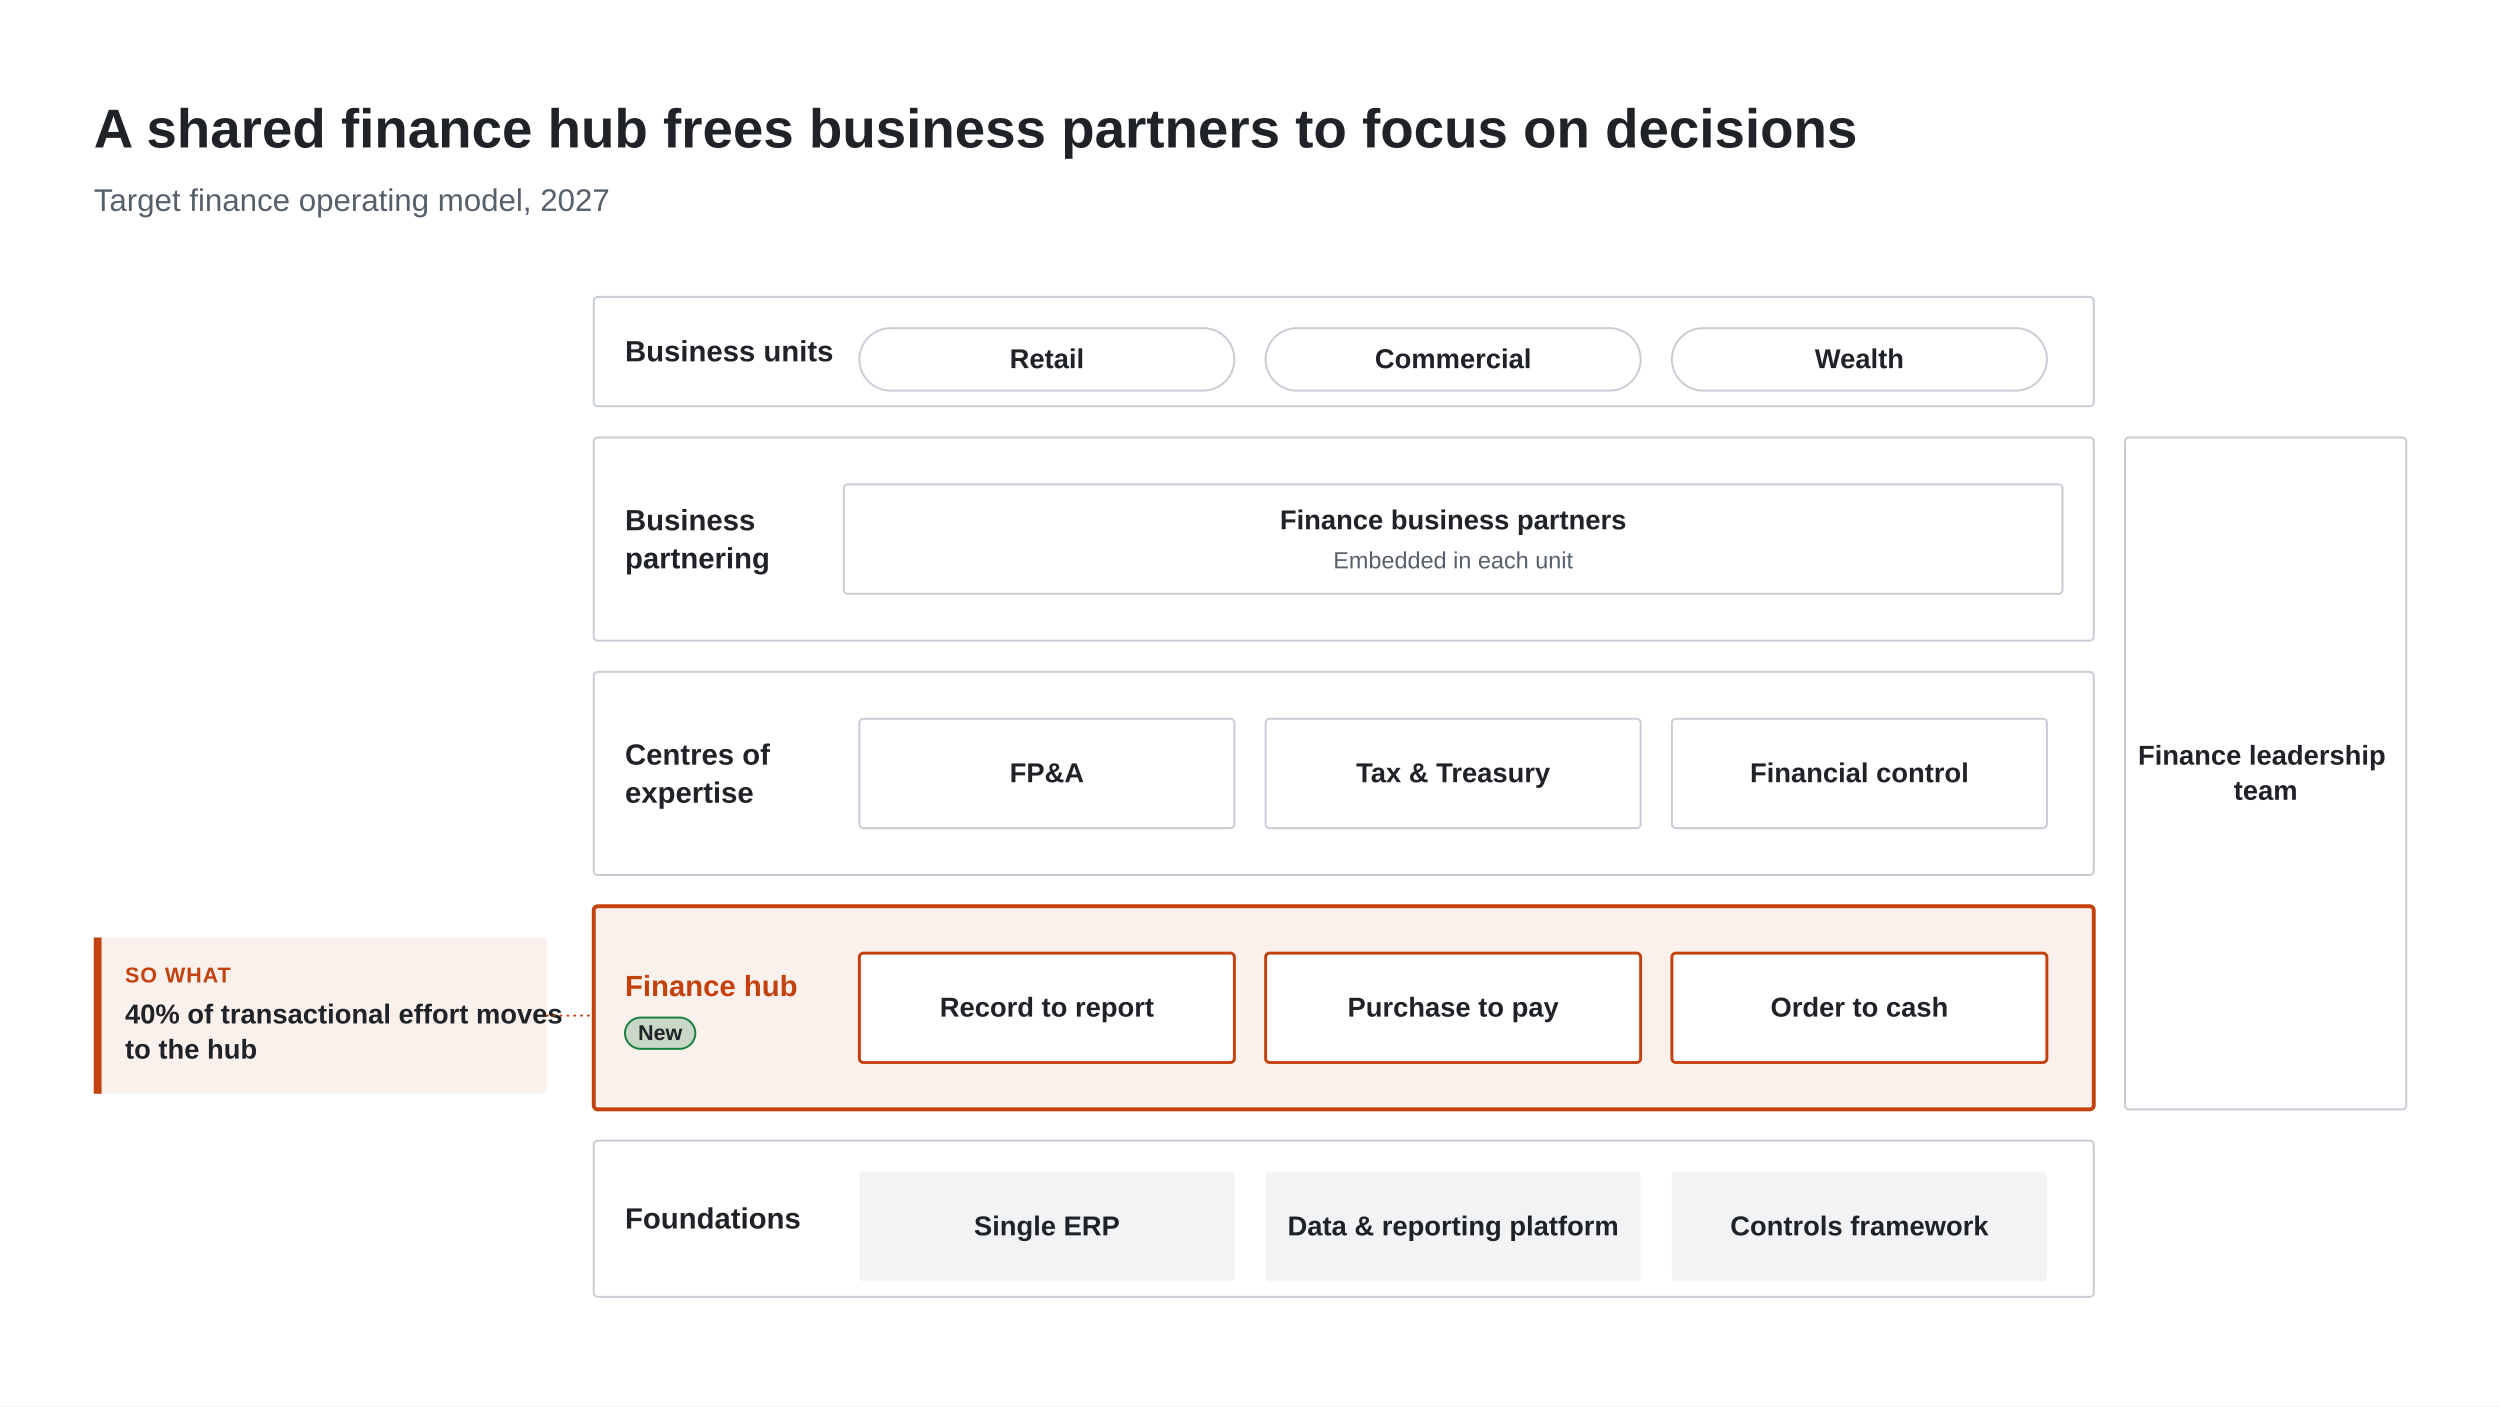
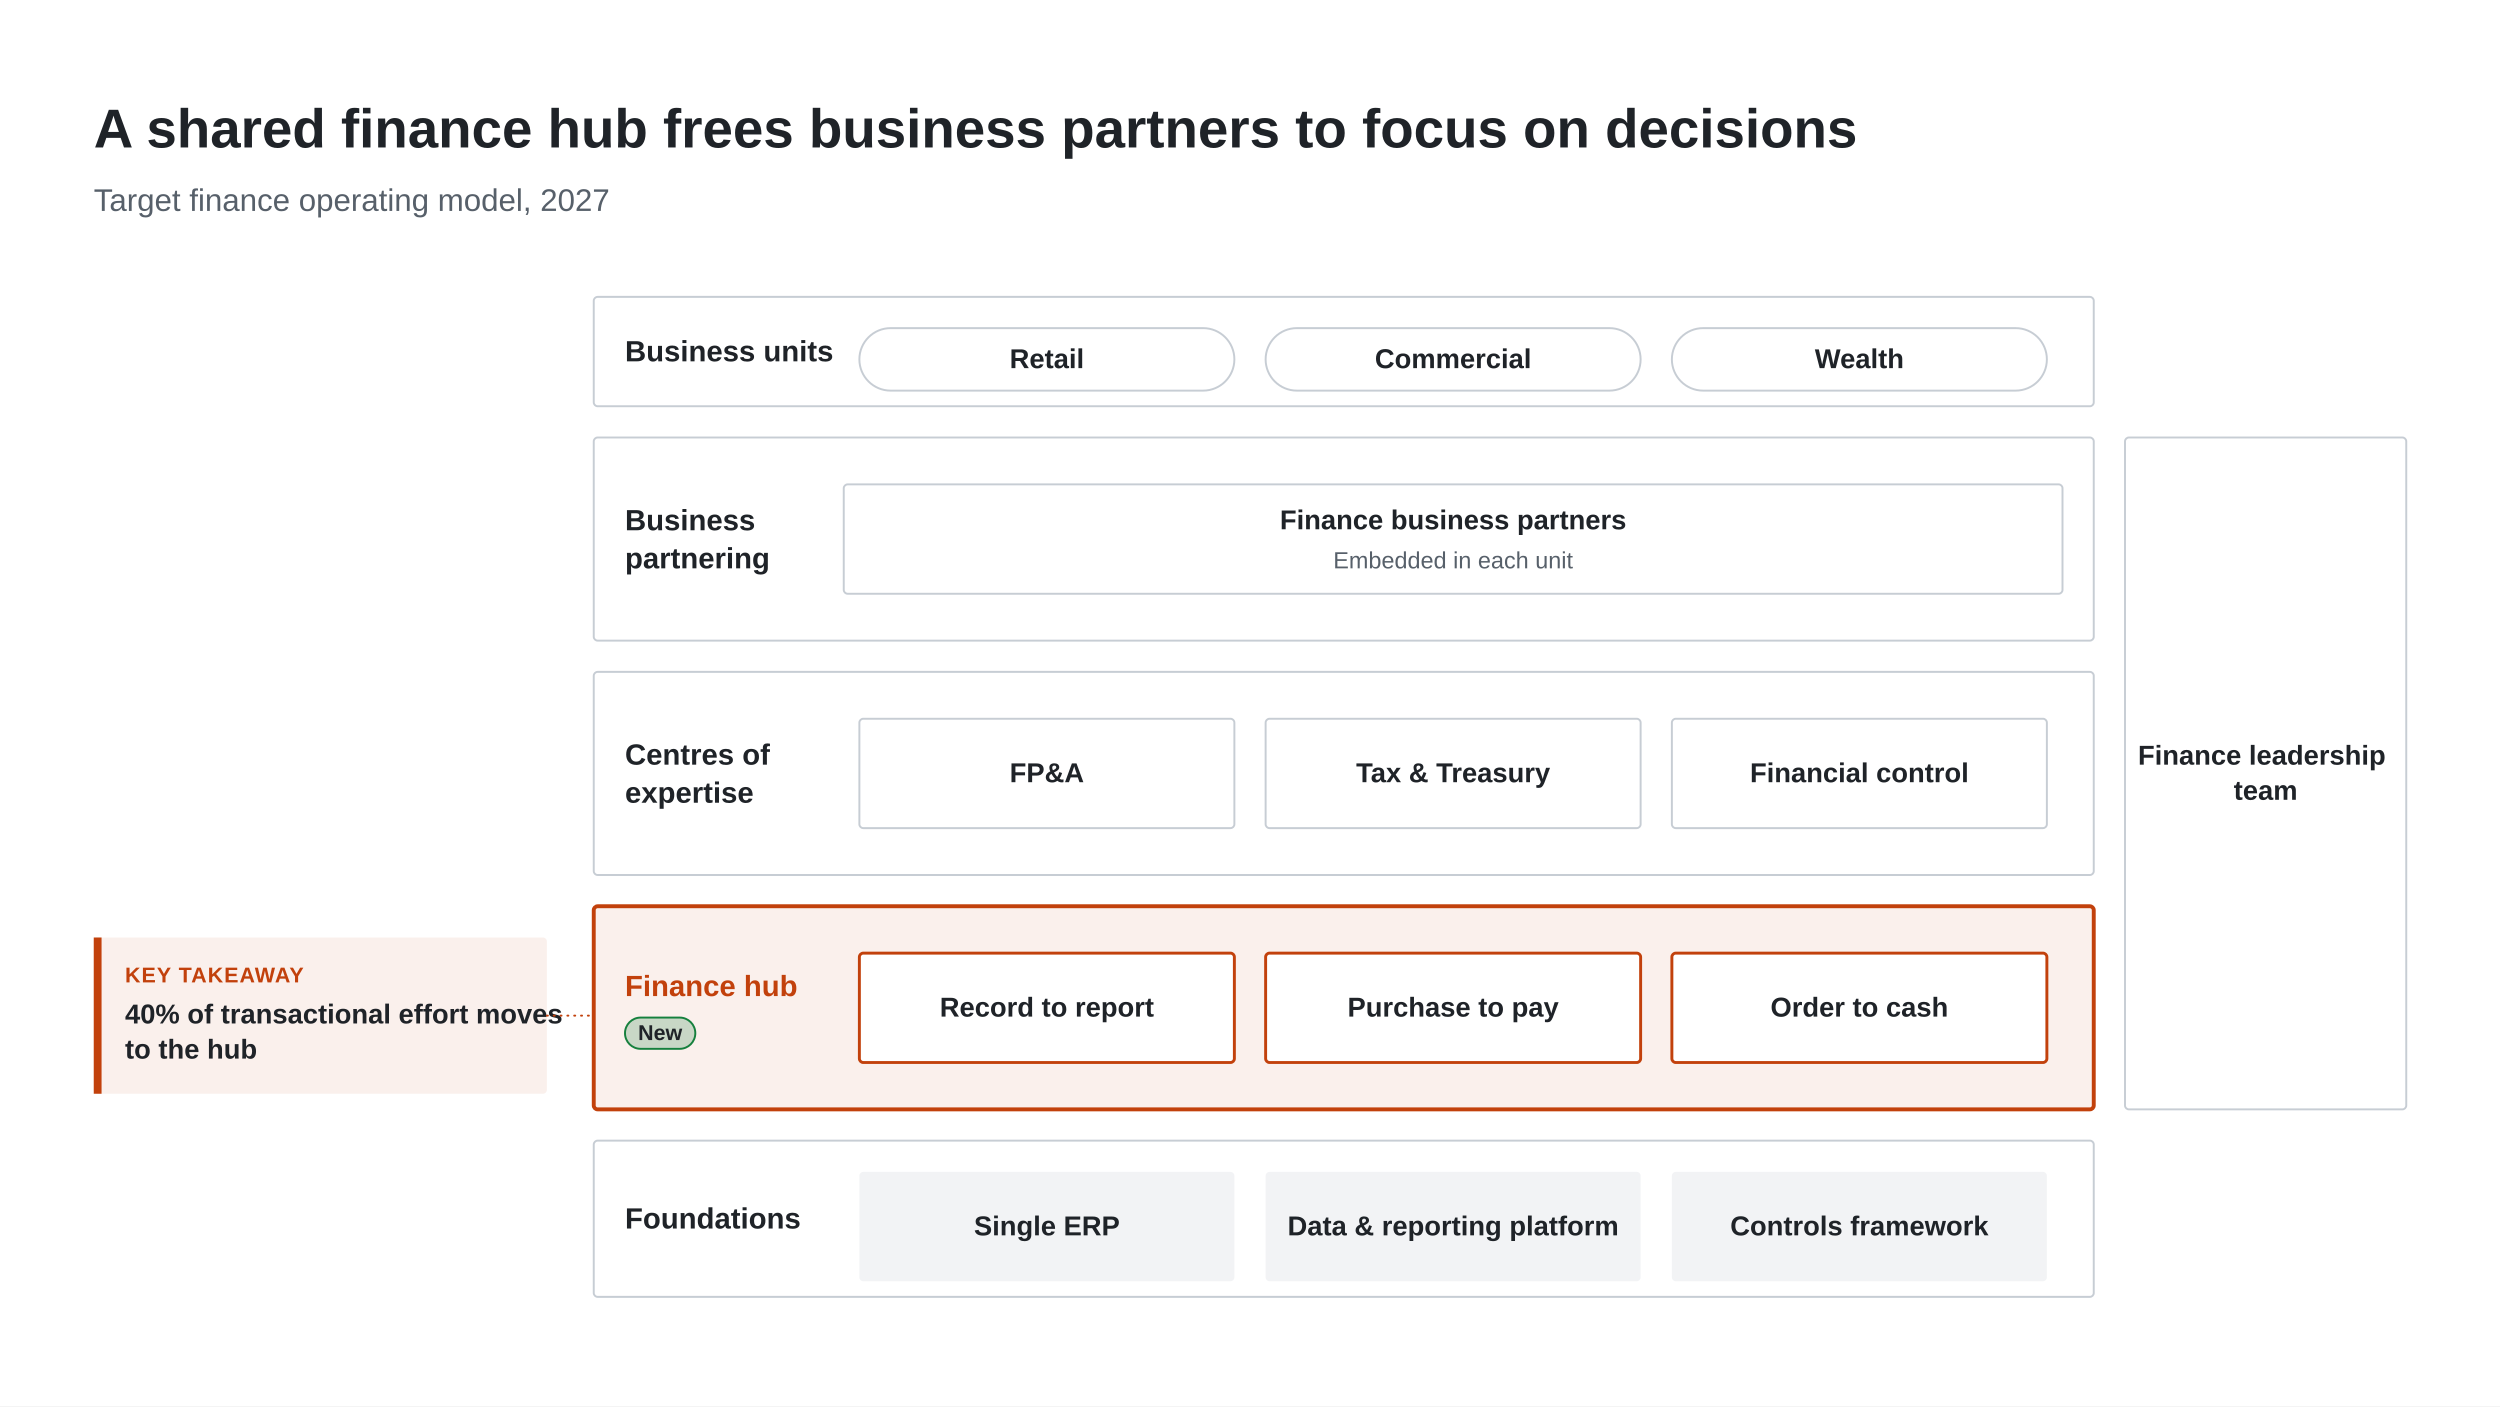
<svg xmlns="http://www.w3.org/2000/svg" width="1280" height="720" viewBox="0 0 1280 720" role="img" aria-labelledby="ds-svg-title ds-svg-desc" data-generator="diagram-studio 1.0.0" data-type="operating-model" data-theme="minimal" data-altitude="executive">
  <rect id="ds-background" data-role="background" width="1280" height="720" fill="#FFFFFF" />
  <text id="ds-title" data-role="title" font-family="'Source Sans 3', 'Helvetica Neue', Arial, sans-serif" font-size="28" font-weight="600" fill="#1F2328">
    <tspan x="48" y="75.5">A shared finance hub frees business partners to focus on decisions</tspan>
  </text>
  <text id="ds-subtitle" data-role="subtitle" font-family="'Source Sans 3', 'Helvetica Neue', Arial, sans-serif" font-size="16" font-weight="400" fill="#57606A">
    <tspan x="48" y="108">Target finance operating model, 2027</tspan>
  </text>
  <path id="customers" data-role="band" d="M306 152H1070A2 2 0 0 1 1072 154V206A2 2 0 0 1 1070 208H306A2 2 0 0 1 304 206V154A2 2 0 0 1 306 152Z" fill="#FFFFFF" stroke="#C7CDD4" stroke-width="1" stroke-linejoin="round" />
  <text id="customers--label" data-role="header" font-family="'Source Sans 3', 'Helvetica Neue', Arial, sans-serif" font-size="15" font-weight="600" fill="#1F2328">
    <tspan x="320" y="185">Business units</tspan>
  </text>
  <path id="customers-1" data-role="node" d="M456 168H616A16 16 0 0 1 632 184V184A16 16 0 0 1 616 200H456A16 16 0 0 1 440 184V184A16 16 0 0 1 456 168Z" fill="#FFFFFF" stroke="#C7CDD4" stroke-width="1" stroke-linejoin="round" />
  <text id="customers-1--label" data-role="label" font-family="'Source Sans 3', 'Helvetica Neue', Arial, sans-serif" font-size="14" font-weight="600" fill="#1F2328" text-anchor="middle">
    <tspan x="536" y="188.5">Retail</tspan>
  </text>
  <path id="customers-2" data-role="node" d="M664 168H824A16 16 0 0 1 840 184V184A16 16 0 0 1 824 200H664A16 16 0 0 1 648 184V184A16 16 0 0 1 664 168Z" fill="#FFFFFF" stroke="#C7CDD4" stroke-width="1" stroke-linejoin="round" />
  <text id="customers-2--label" data-role="label" font-family="'Source Sans 3', 'Helvetica Neue', Arial, sans-serif" font-size="14" font-weight="600" fill="#1F2328" text-anchor="middle">
    <tspan x="744" y="188.5">Commercial</tspan>
  </text>
  <path id="customers-3" data-role="node" d="M872 168H1032A16 16 0 0 1 1048 184V184A16 16 0 0 1 1032 200H872A16 16 0 0 1 856 184V184A16 16 0 0 1 872 168Z" fill="#FFFFFF" stroke="#C7CDD4" stroke-width="1" stroke-linejoin="round" />
  <text id="customers-3--label" data-role="label" font-family="'Source Sans 3', 'Helvetica Neue', Arial, sans-serif" font-size="14" font-weight="600" fill="#1F2328" text-anchor="middle">
    <tspan x="952" y="188.5">Wealth</tspan>
  </text>
  <path id="partnering" data-role="band" data-node="partnering" d="M306 224H1070A2 2 0 0 1 1072 226V326A2 2 0 0 1 1070 328H306A2 2 0 0 1 304 326V226A2 2 0 0 1 306 224Z" fill="#FFFFFF" stroke="#C7CDD4" stroke-width="1" stroke-linejoin="round" />
  <text id="partnering--label" data-role="header" font-family="'Source Sans 3', 'Helvetica Neue', Arial, sans-serif" font-size="15" font-weight="600" fill="#1F2328">
    <tspan x="320" y="271.5">Business</tspan>
    <tspan x="320" y="291">partnering</tspan>
  </text>
  <path id="bp" data-role="node" data-node="bp" d="M434 248H1054A2 2 0 0 1 1056 250V302A2 2 0 0 1 1054 304H434A2 2 0 0 1 432 302V250A2 2 0 0 1 434 248Z" fill="#FFFFFF" stroke="#C7CDD4" stroke-width="1" stroke-linejoin="round" />
  <text id="bp--label" data-role="label" font-family="'Source Sans 3', 'Helvetica Neue', Arial, sans-serif" font-size="14" font-weight="600" fill="#1F2328" text-anchor="middle">
    <tspan x="744" y="271">Finance business partners</tspan>
  </text>
  <text id="bp--description" data-role="label" font-family="'Source Sans 3', 'Helvetica Neue', Arial, sans-serif" font-size="12" font-weight="400" fill="#57606A" text-anchor="middle">
    <tspan x="744" y="291">Embedded in each unit</tspan>
  </text>
  <path id="expertise" data-role="band" data-node="expertise" d="M306 344H1070A2 2 0 0 1 1072 346V446A2 2 0 0 1 1070 448H306A2 2 0 0 1 304 446V346A2 2 0 0 1 306 344Z" fill="#FFFFFF" stroke="#C7CDD4" stroke-width="1" stroke-linejoin="round" />
  <text id="expertise--label" data-role="header" font-family="'Source Sans 3', 'Helvetica Neue', Arial, sans-serif" font-size="15" font-weight="600" fill="#1F2328">
    <tspan x="320" y="391.5">Centres of</tspan>
    <tspan x="320" y="411">expertise</tspan>
  </text>
  <path id="fpa" data-role="node" data-node="fpa" d="M442 368H630A2 2 0 0 1 632 370V422A2 2 0 0 1 630 424H442A2 2 0 0 1 440 422V370A2 2 0 0 1 442 368Z" fill="#FFFFFF" stroke="#C7CDD4" stroke-width="1" stroke-linejoin="round" />
  <text id="fpa--label" data-role="label" font-family="'Source Sans 3', 'Helvetica Neue', Arial, sans-serif" font-size="14" font-weight="600" fill="#1F2328" text-anchor="middle">
    <tspan x="536" y="400.5">FP&amp;A</tspan>
  </text>
  <path id="tax" data-role="node" data-node="tax" d="M650 368H838A2 2 0 0 1 840 370V422A2 2 0 0 1 838 424H650A2 2 0 0 1 648 422V370A2 2 0 0 1 650 368Z" fill="#FFFFFF" stroke="#C7CDD4" stroke-width="1" stroke-linejoin="round" />
  <text id="tax--label" data-role="label" font-family="'Source Sans 3', 'Helvetica Neue', Arial, sans-serif" font-size="14" font-weight="600" fill="#1F2328" text-anchor="middle">
    <tspan x="744" y="400.5">Tax &amp; Treasury</tspan>
  </text>
  <path id="control" data-role="node" data-node="control" d="M858 368H1046A2 2 0 0 1 1048 370V422A2 2 0 0 1 1046 424H858A2 2 0 0 1 856 422V370A2 2 0 0 1 858 368Z" fill="#FFFFFF" stroke="#C7CDD4" stroke-width="1" stroke-linejoin="round" />
  <text id="control--label" data-role="label" font-family="'Source Sans 3', 'Helvetica Neue', Arial, sans-serif" font-size="14" font-weight="600" fill="#1F2328" text-anchor="middle">
    <tspan x="952" y="400.5">Financial control</tspan>
  </text>
  <path id="hub" data-role="band" data-node="hub" data-emphasis="accent" data-status="new" d="M306 464H1070A2 2 0 0 1 1072 466V566A2 2 0 0 1 1070 568H306A2 2 0 0 1 304 566V466A2 2 0 0 1 306 464Z" fill="#FAF0EC" stroke="#C2410C" stroke-width="2" stroke-linejoin="round" />
  <text id="hub--label" data-role="header" font-family="'Source Sans 3', 'Helvetica Neue', Arial, sans-serif" font-size="15" font-weight="600" fill="#C2410C">
    <tspan x="320" y="510">Finance hub</tspan>
  </text>
  <path id="hub--badge" data-role="badge" d="M328 521H348A8 8 0 0 1 356 529V529A8 8 0 0 1 348 537H328A8 8 0 0 1 320 529V529A8 8 0 0 1 328 521Z" fill="#C8D7C6" stroke="#15803D" stroke-width="1" stroke-linejoin="round" />
  <text id="hub--badge-text" data-role="label" font-family="'Source Sans 3', 'Helvetica Neue', Arial, sans-serif" font-size="11" font-weight="600" fill="#1F2328" text-anchor="middle">
    <tspan x="338" y="532.5">New</tspan>
  </text>
  <path id="r2r" data-role="node" data-node="r2r" d="M442 488H630A2 2 0 0 1 632 490V542A2 2 0 0 1 630 544H442A2 2 0 0 1 440 542V490A2 2 0 0 1 442 488Z" fill="#FFFFFF" stroke="#C2410C" stroke-width="1.5" stroke-linejoin="round" />
  <text id="r2r--label" data-role="label" font-family="'Source Sans 3', 'Helvetica Neue', Arial, sans-serif" font-size="14" font-weight="600" fill="#1F2328" text-anchor="middle">
    <tspan x="536" y="520.5">Record to report</tspan>
  </text>
  <path id="p2p" data-role="node" data-node="p2p" d="M650 488H838A2 2 0 0 1 840 490V542A2 2 0 0 1 838 544H650A2 2 0 0 1 648 542V490A2 2 0 0 1 650 488Z" fill="#FFFFFF" stroke="#C2410C" stroke-width="1.5" stroke-linejoin="round" />
  <text id="p2p--label" data-role="label" font-family="'Source Sans 3', 'Helvetica Neue', Arial, sans-serif" font-size="14" font-weight="600" fill="#1F2328" text-anchor="middle">
    <tspan x="744" y="520.5">Purchase to pay</tspan>
  </text>
  <path id="o2c" data-role="node" data-node="o2c" d="M858 488H1046A2 2 0 0 1 1048 490V542A2 2 0 0 1 1046 544H858A2 2 0 0 1 856 542V490A2 2 0 0 1 858 488Z" fill="#FFFFFF" stroke="#C2410C" stroke-width="1.5" stroke-linejoin="round" />
  <text id="o2c--label" data-role="label" font-family="'Source Sans 3', 'Helvetica Neue', Arial, sans-serif" font-size="14" font-weight="600" fill="#1F2328" text-anchor="middle">
    <tspan x="952" y="520.5">Order to cash</tspan>
  </text>
  <path id="foundations" data-role="band" d="M306 584H1070A2 2 0 0 1 1072 586V662A2 2 0 0 1 1070 664H306A2 2 0 0 1 304 662V586A2 2 0 0 1 306 584Z" fill="#FFFFFF" stroke="#C7CDD4" stroke-width="1" stroke-linejoin="round" />
  <text id="foundations--label" data-role="header" font-family="'Source Sans 3', 'Helvetica Neue', Arial, sans-serif" font-size="15" font-weight="600" fill="#1F2328">
    <tspan x="320" y="629">Foundations</tspan>
  </text>
  <path id="foundations-1" data-role="node" d="M442 600H630A2 2 0 0 1 632 602V654A2 2 0 0 1 630 656H442A2 2 0 0 1 440 654V602A2 2 0 0 1 442 600Z" fill="#F2F3F5" />
  <text id="foundations-1--label" data-role="label" font-family="'Source Sans 3', 'Helvetica Neue', Arial, sans-serif" font-size="14" font-weight="600" fill="#1F2328" text-anchor="middle">
    <tspan x="536" y="632.5">Single ERP</tspan>
  </text>
  <path id="foundations-2" data-role="node" d="M650 600H838A2 2 0 0 1 840 602V654A2 2 0 0 1 838 656H650A2 2 0 0 1 648 654V602A2 2 0 0 1 650 600Z" fill="#F2F3F5" />
  <text id="foundations-2--label" data-role="label" font-family="'Source Sans 3', 'Helvetica Neue', Arial, sans-serif" font-size="14" font-weight="600" fill="#1F2328" text-anchor="middle">
    <tspan x="744" y="632.5">Data &amp; reporting platform</tspan>
  </text>
  <path id="foundations-3" data-role="node" d="M858 600H1046A2 2 0 0 1 1048 602V654A2 2 0 0 1 1046 656H858A2 2 0 0 1 856 654V602A2 2 0 0 1 858 600Z" fill="#F2F3F5" />
  <text id="foundations-3--label" data-role="label" font-family="'Source Sans 3', 'Helvetica Neue', Arial, sans-serif" font-size="14" font-weight="600" fill="#1F2328" text-anchor="middle">
    <tspan x="952" y="632.5">Controls framework</tspan>
  </text>
  <path id="governance" data-role="group" d="M1090 224H1230A2 2 0 0 1 1232 226V566A2 2 0 0 1 1230 568H1090A2 2 0 0 1 1088 566V226A2 2 0 0 1 1090 224Z" fill="#FFFFFF" stroke="#C7CDD4" stroke-width="1" stroke-linejoin="round" />
  <text id="governance--label" data-role="label" font-family="'Source Sans 3', 'Helvetica Neue', Arial, sans-serif" font-size="14" font-weight="600" fill="#1F2328" text-anchor="middle">
    <tspan x="1160" y="391.5">Finance leadership</tspan>
    <tspan x="1160" y="409.5">team</tspan>
  </text>
  <path id="ds-callout" data-role="callout" d="M50 480H278A2 2 0 0 1 280 482V558A2 2 0 0 1 278 560H50A2 2 0 0 1 48 558V482A2 2 0 0 1 50 480Z" fill="#FAF0EC" />
  <path id="ds-callout-bar" data-role="decoration" d="M48 480H52V560H48Z" fill="#C2410C" />
  <text id="ds-callout-heading" data-role="label" font-family="'Source Sans 3', 'Helvetica Neue', Arial, sans-serif" font-size="11" font-weight="600" fill="#C2410C" letter-spacing="0.5">
-     <tspan x="64" y="503">SO WHAT</tspan>
+     <tspan x="64" y="503">KEY TAKEAWAY</tspan>
  </text>
  <text id="ds-callout-text" data-role="label" font-family="'Source Sans 3', 'Helvetica Neue', Arial, sans-serif" font-size="14" font-weight="600" fill="#1F2328">
    <tspan x="64" y="524">40% of transactional effort moves</tspan>
    <tspan x="64" y="542">to the hub</tspan>
  </text>
  <path id="ds-callout-pointer" data-role="decoration" d="M280 520L304 520" fill="none" stroke="#C2410C" stroke-width="1" stroke-dasharray="0.5 3" stroke-linecap="round" stroke-linejoin="round" />
</svg>
